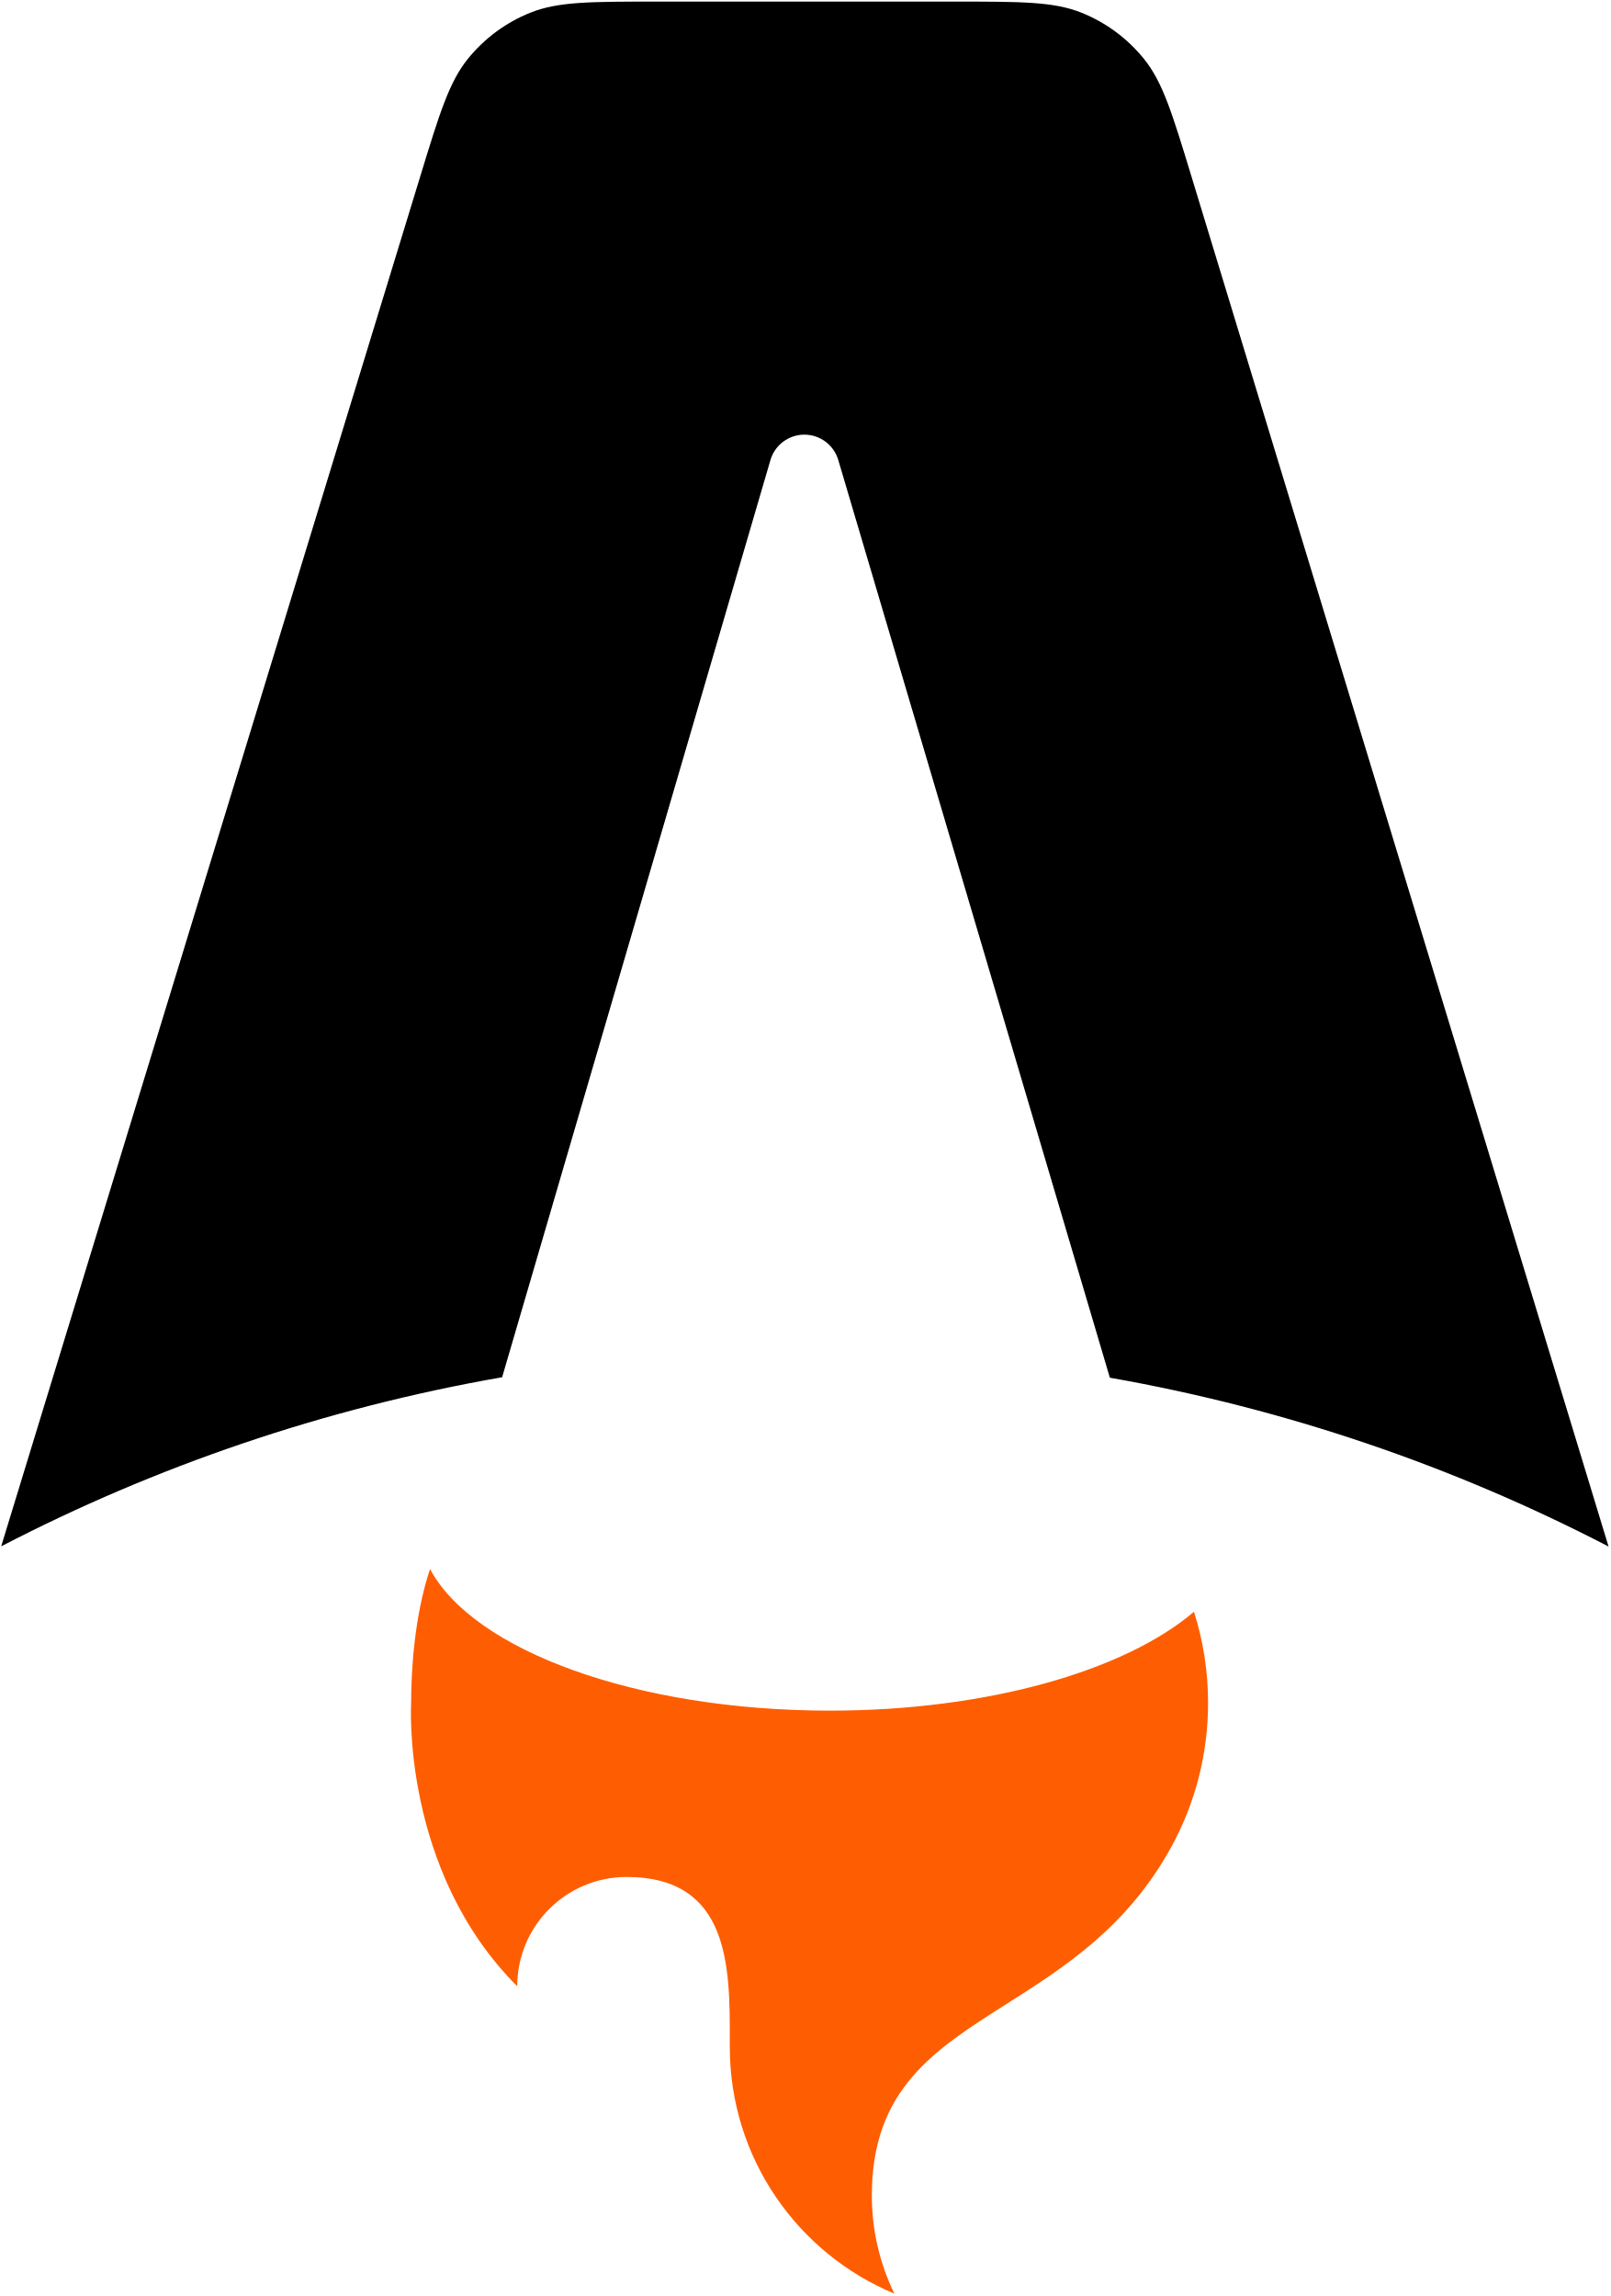
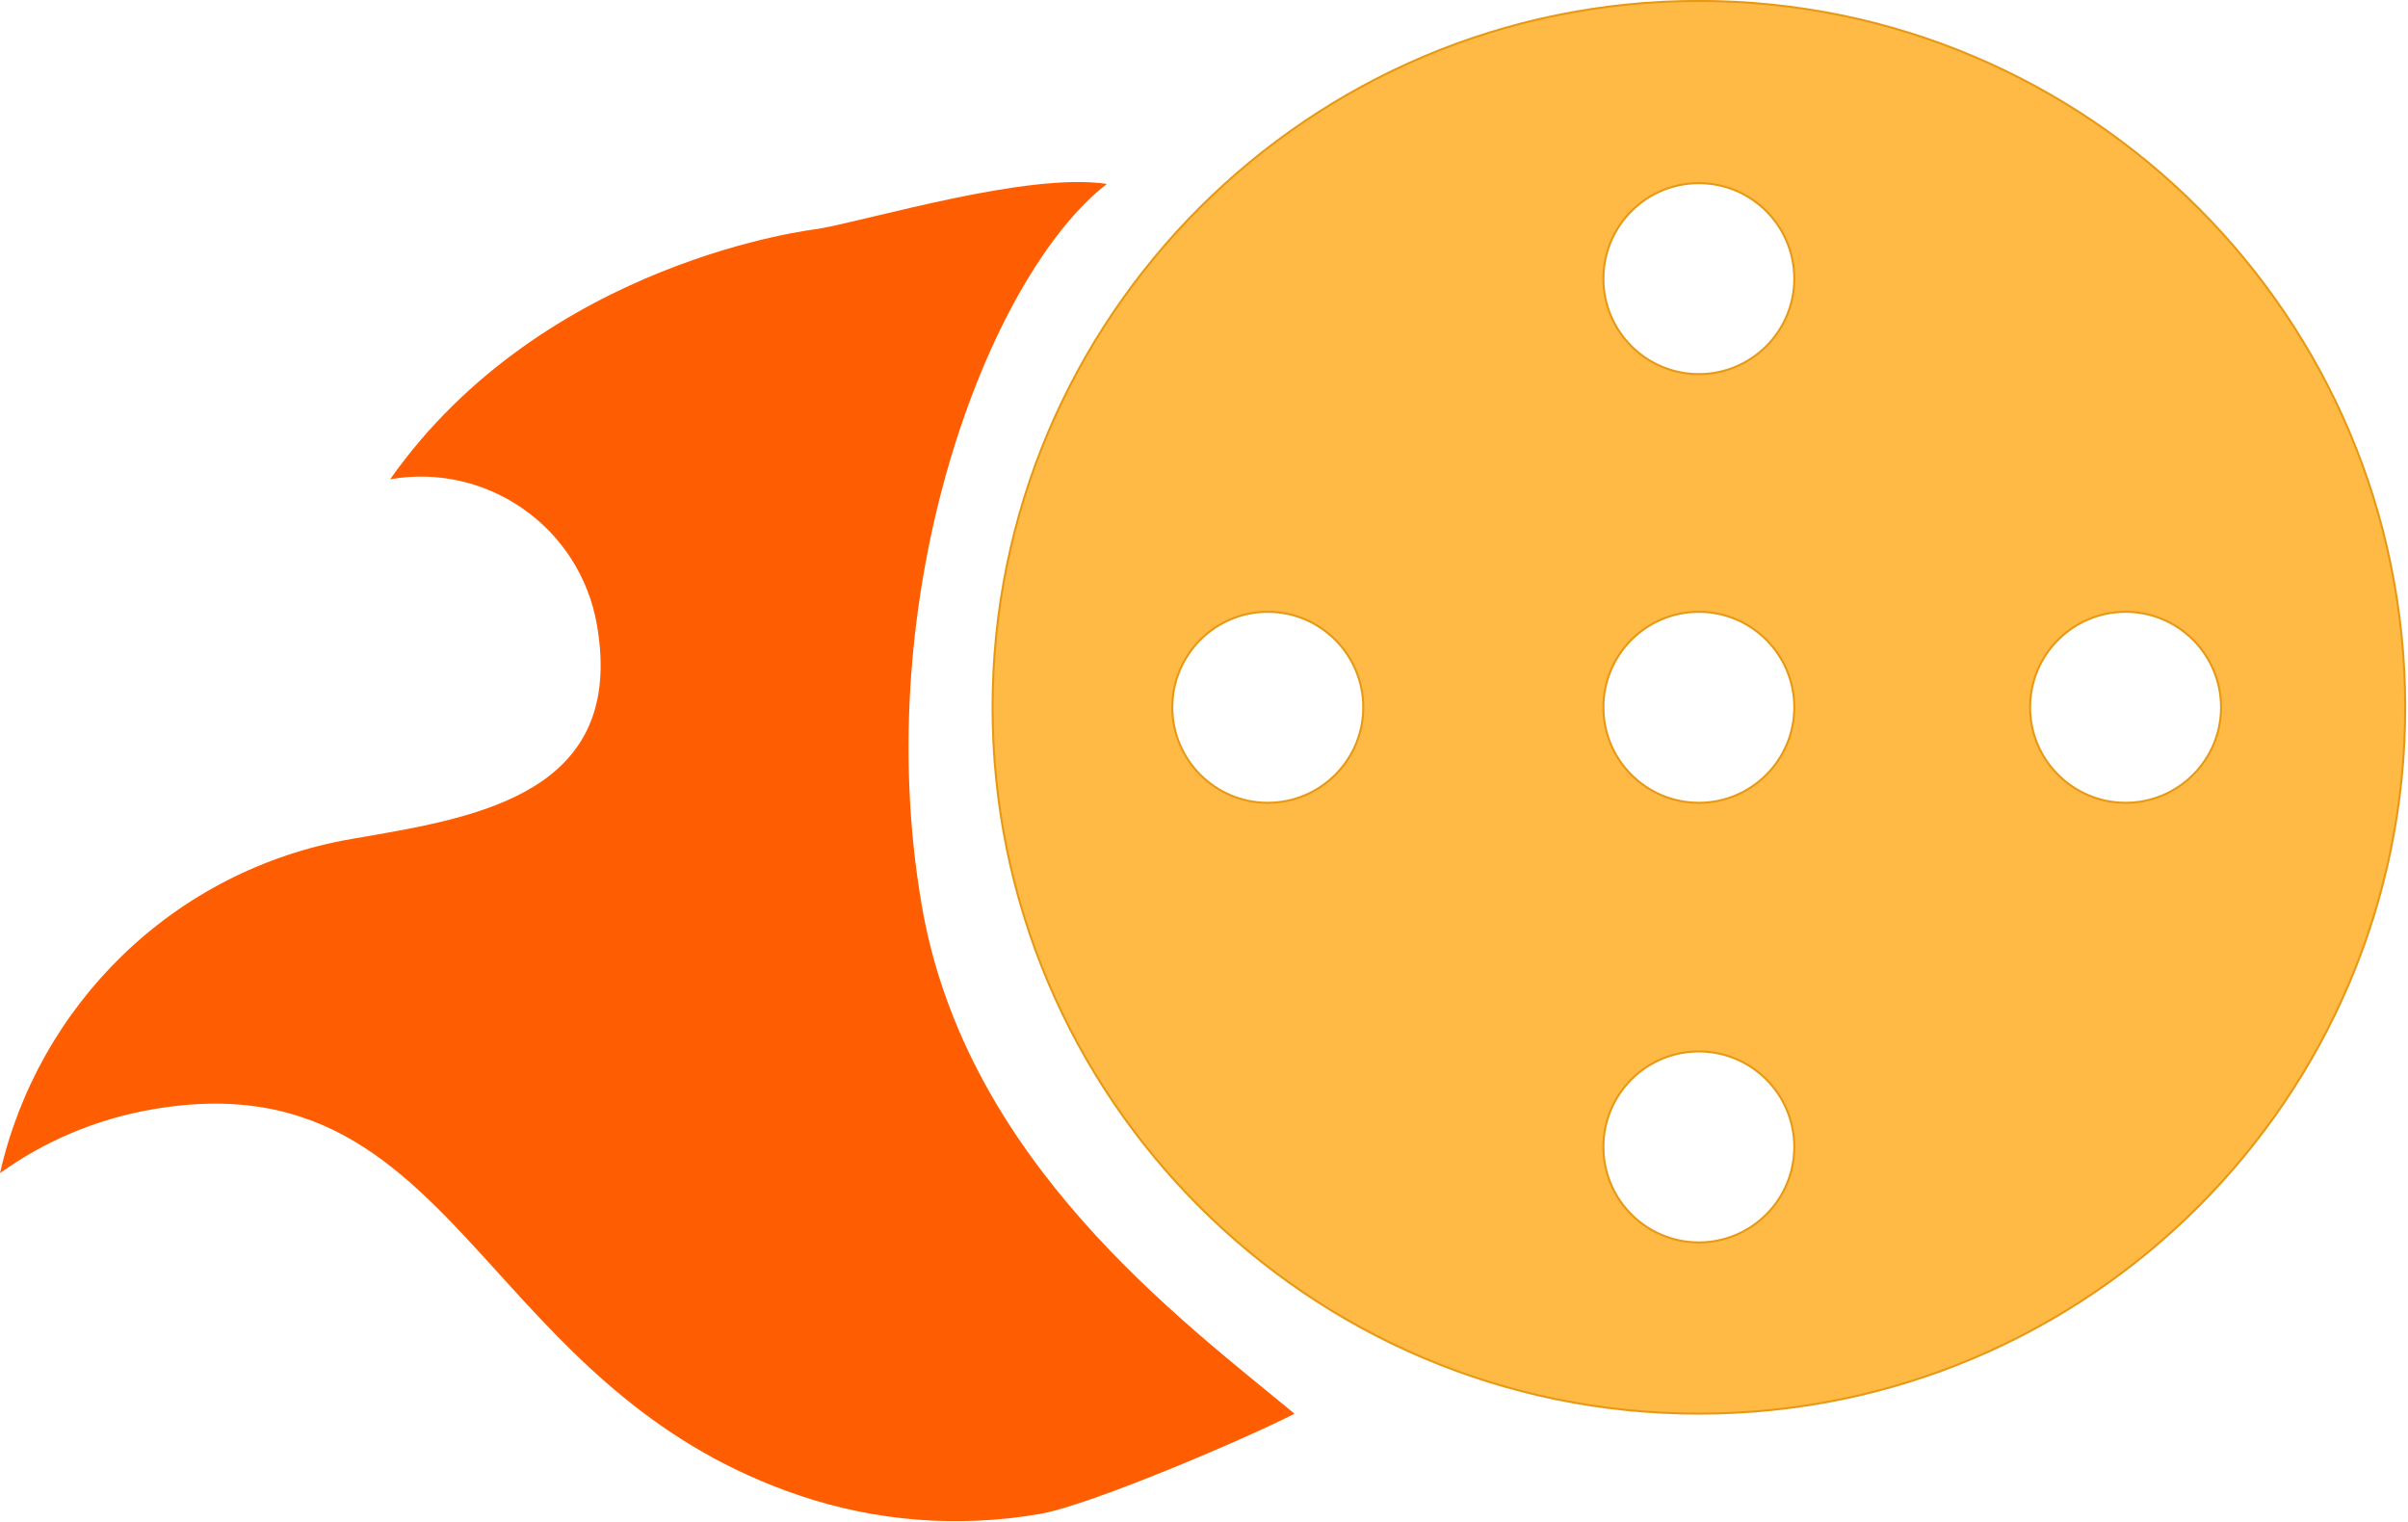
- <svg viewBox="0 0 627 894" fill="none">
-   <path fill-rule="evenodd" clip-rule="evenodd" d="M445.433 22.983C452.722 32.032 456.439 44.243 463.873 68.665L626.281 602.176C566.234 571.026 500.957 548.56 432.115 536.439L326.371 179.099C324.641 173.252 319.27 169.241 313.173 169.241C307.06 169.241 301.68 173.273 299.963 179.14L195.5 536.259C126.338 548.325 60.763 570.832 0.459 602.095L163.664 68.541C171.121 44.162 174.85 31.972 182.14 22.939C188.575 14.965 196.946 8.772 206.454 4.95C217.224 0.622 229.971 0.622 255.466 0.622H372.034C397.562 0.622 410.326 0.622 421.106 4.96C430.622 8.789 438.998 14.995 445.433 22.983Z" fill="currentColor" />
-   <path fill-rule="evenodd" clip-rule="evenodd" d="M464.867 627.566C438.094 650.46 384.655 666.073 323.101 666.073C247.551 666.073 184.229 642.553 167.426 610.921C161.419 629.05 160.072 649.798 160.072 663.052C160.072 663.052 156.114 728.134 201.38 773.401C201.38 749.896 220.435 730.842 243.939 730.842C284.226 730.842 284.181 765.99 284.144 794.506C284.143 795.36 284.142 796.209 284.142 797.051C284.142 840.333 310.595 877.436 348.215 893.075C342.596 881.518 339.444 868.54 339.444 854.825C339.444 813.545 363.679 798.175 391.845 780.311C414.255 766.098 439.155 750.307 456.315 718.629C465.268 702.101 470.352 683.17 470.352 663.052C470.352 650.68 468.43 638.757 464.867 627.566Z" fill="#FF5D01" />
+ <svg xmlns="http://www.w3.org/2000/svg" width="100%" height="100%" viewBox="0 0 573 362" version="1.1" xml:space="preserve" style="fill-rule:evenodd;clip-rule:evenodd;stroke-linecap:round;stroke-linejoin:round;stroke-miterlimit:1.5;">
+   <g transform="matrix(0.17076,0.985313,-0.985313,0.17076,820.497,-216.461)">
+     <path d="M457.198,599.34C430.425,622.234 384.655,666.073 323.101,666.073C247.551,666.073 178.068,624.99 161.265,593.358C155.258,611.487 160.072,649.798 160.072,663.052C160.072,663.052 156.114,728.134 201.38,773.401C201.38,749.896 220.435,730.842 243.939,730.842C284.226,730.842 284.181,765.99 284.144,794.506C284.143,795.36 284.142,796.209 284.142,797.051C284.142,840.333 310.595,877.436 348.215,893.075C342.596,881.518 339.444,868.54 339.444,854.825C339.444,813.545 363.679,798.175 391.845,780.311C414.255,766.098 439.155,750.307 456.315,718.629C465.268,702.101 470.352,683.17 470.352,663.052C470.352,650.68 460.761,610.531 457.198,599.34Z" style="fill:rgb(255,93,1);" />
+   </g>
+   <g transform="matrix(16.3292,-4.83898e-31,1.61299e-31,16.3292,-13639.3,-2465.34)">
+     <path d="M860.027,150.991C865.708,150.991 870.32,155.603 870.32,161.284C870.32,166.964 865.708,171.576 860.027,171.576C854.346,171.576 849.735,166.964 849.735,161.284C849.735,155.603 854.346,150.991 860.027,150.991ZM860.027,166.298C860.795,166.298 861.418,166.922 861.418,167.689C861.418,168.457 860.795,169.081 860.027,169.081C859.259,169.081 858.636,168.457 858.636,167.689C858.636,166.922 859.259,166.298 860.027,166.298ZM866.246,159.892C867.014,159.892 867.637,160.516 867.637,161.284C867.637,162.051 867.014,162.675 866.246,162.675C865.478,162.675 864.854,162.051 864.854,161.284C864.854,160.516 865.478,159.892 866.246,159.892ZM853.745,159.892C854.513,159.892 855.137,160.516 855.137,161.284C855.137,162.051 854.513,162.675 853.745,162.675C852.978,162.675 852.354,162.051 852.354,161.284C852.354,160.516 852.978,159.892 853.745,159.892ZM860.027,159.892C860.795,159.892 861.418,160.516 861.418,161.284C861.418,162.051 860.795,162.675 860.027,162.675C859.259,162.675 858.636,162.051 858.636,161.284C858.636,160.516 859.259,159.892 860.027,159.892ZM860.027,153.646C860.795,153.646 861.418,154.27 861.418,155.038C861.418,155.806 860.795,156.429 860.027,156.429C859.259,156.429 858.636,155.806 858.636,155.038C858.636,154.27 859.259,153.646 860.027,153.646Z" style="fill:rgb(255,186,69);stroke:rgb(232,153,20);stroke-width:0.03px;" />
+   </g>
</svg>
